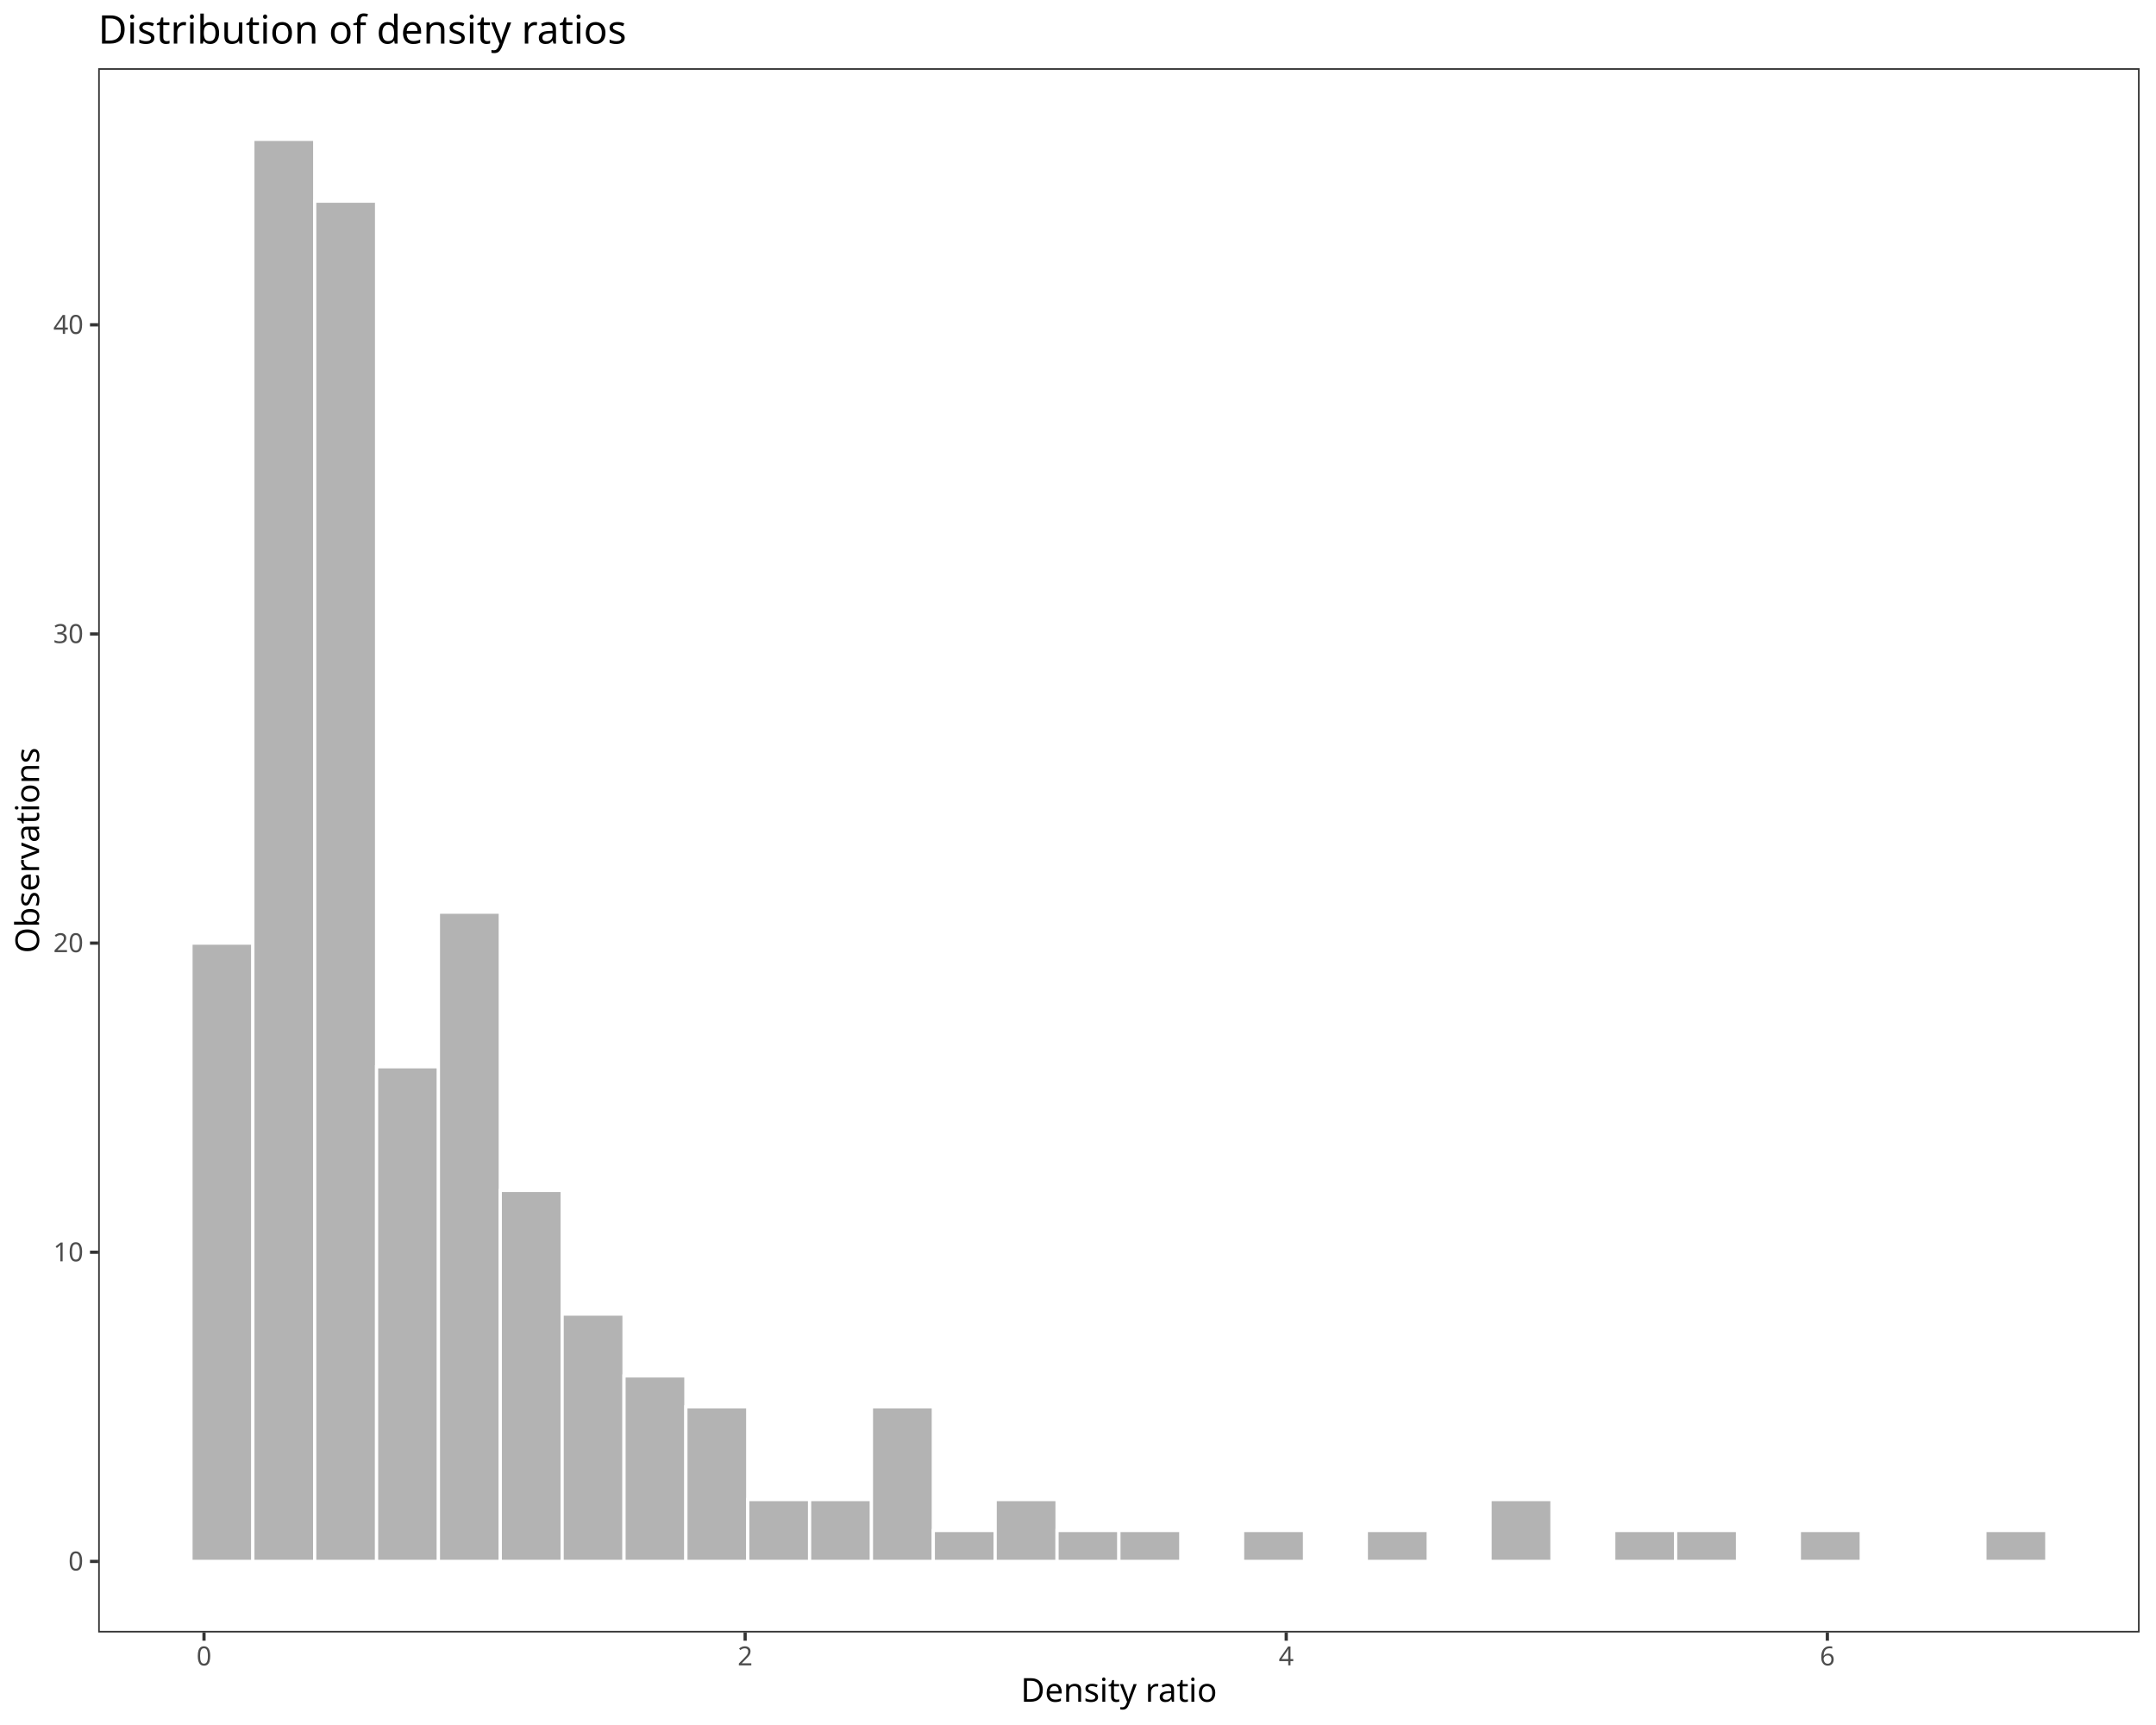
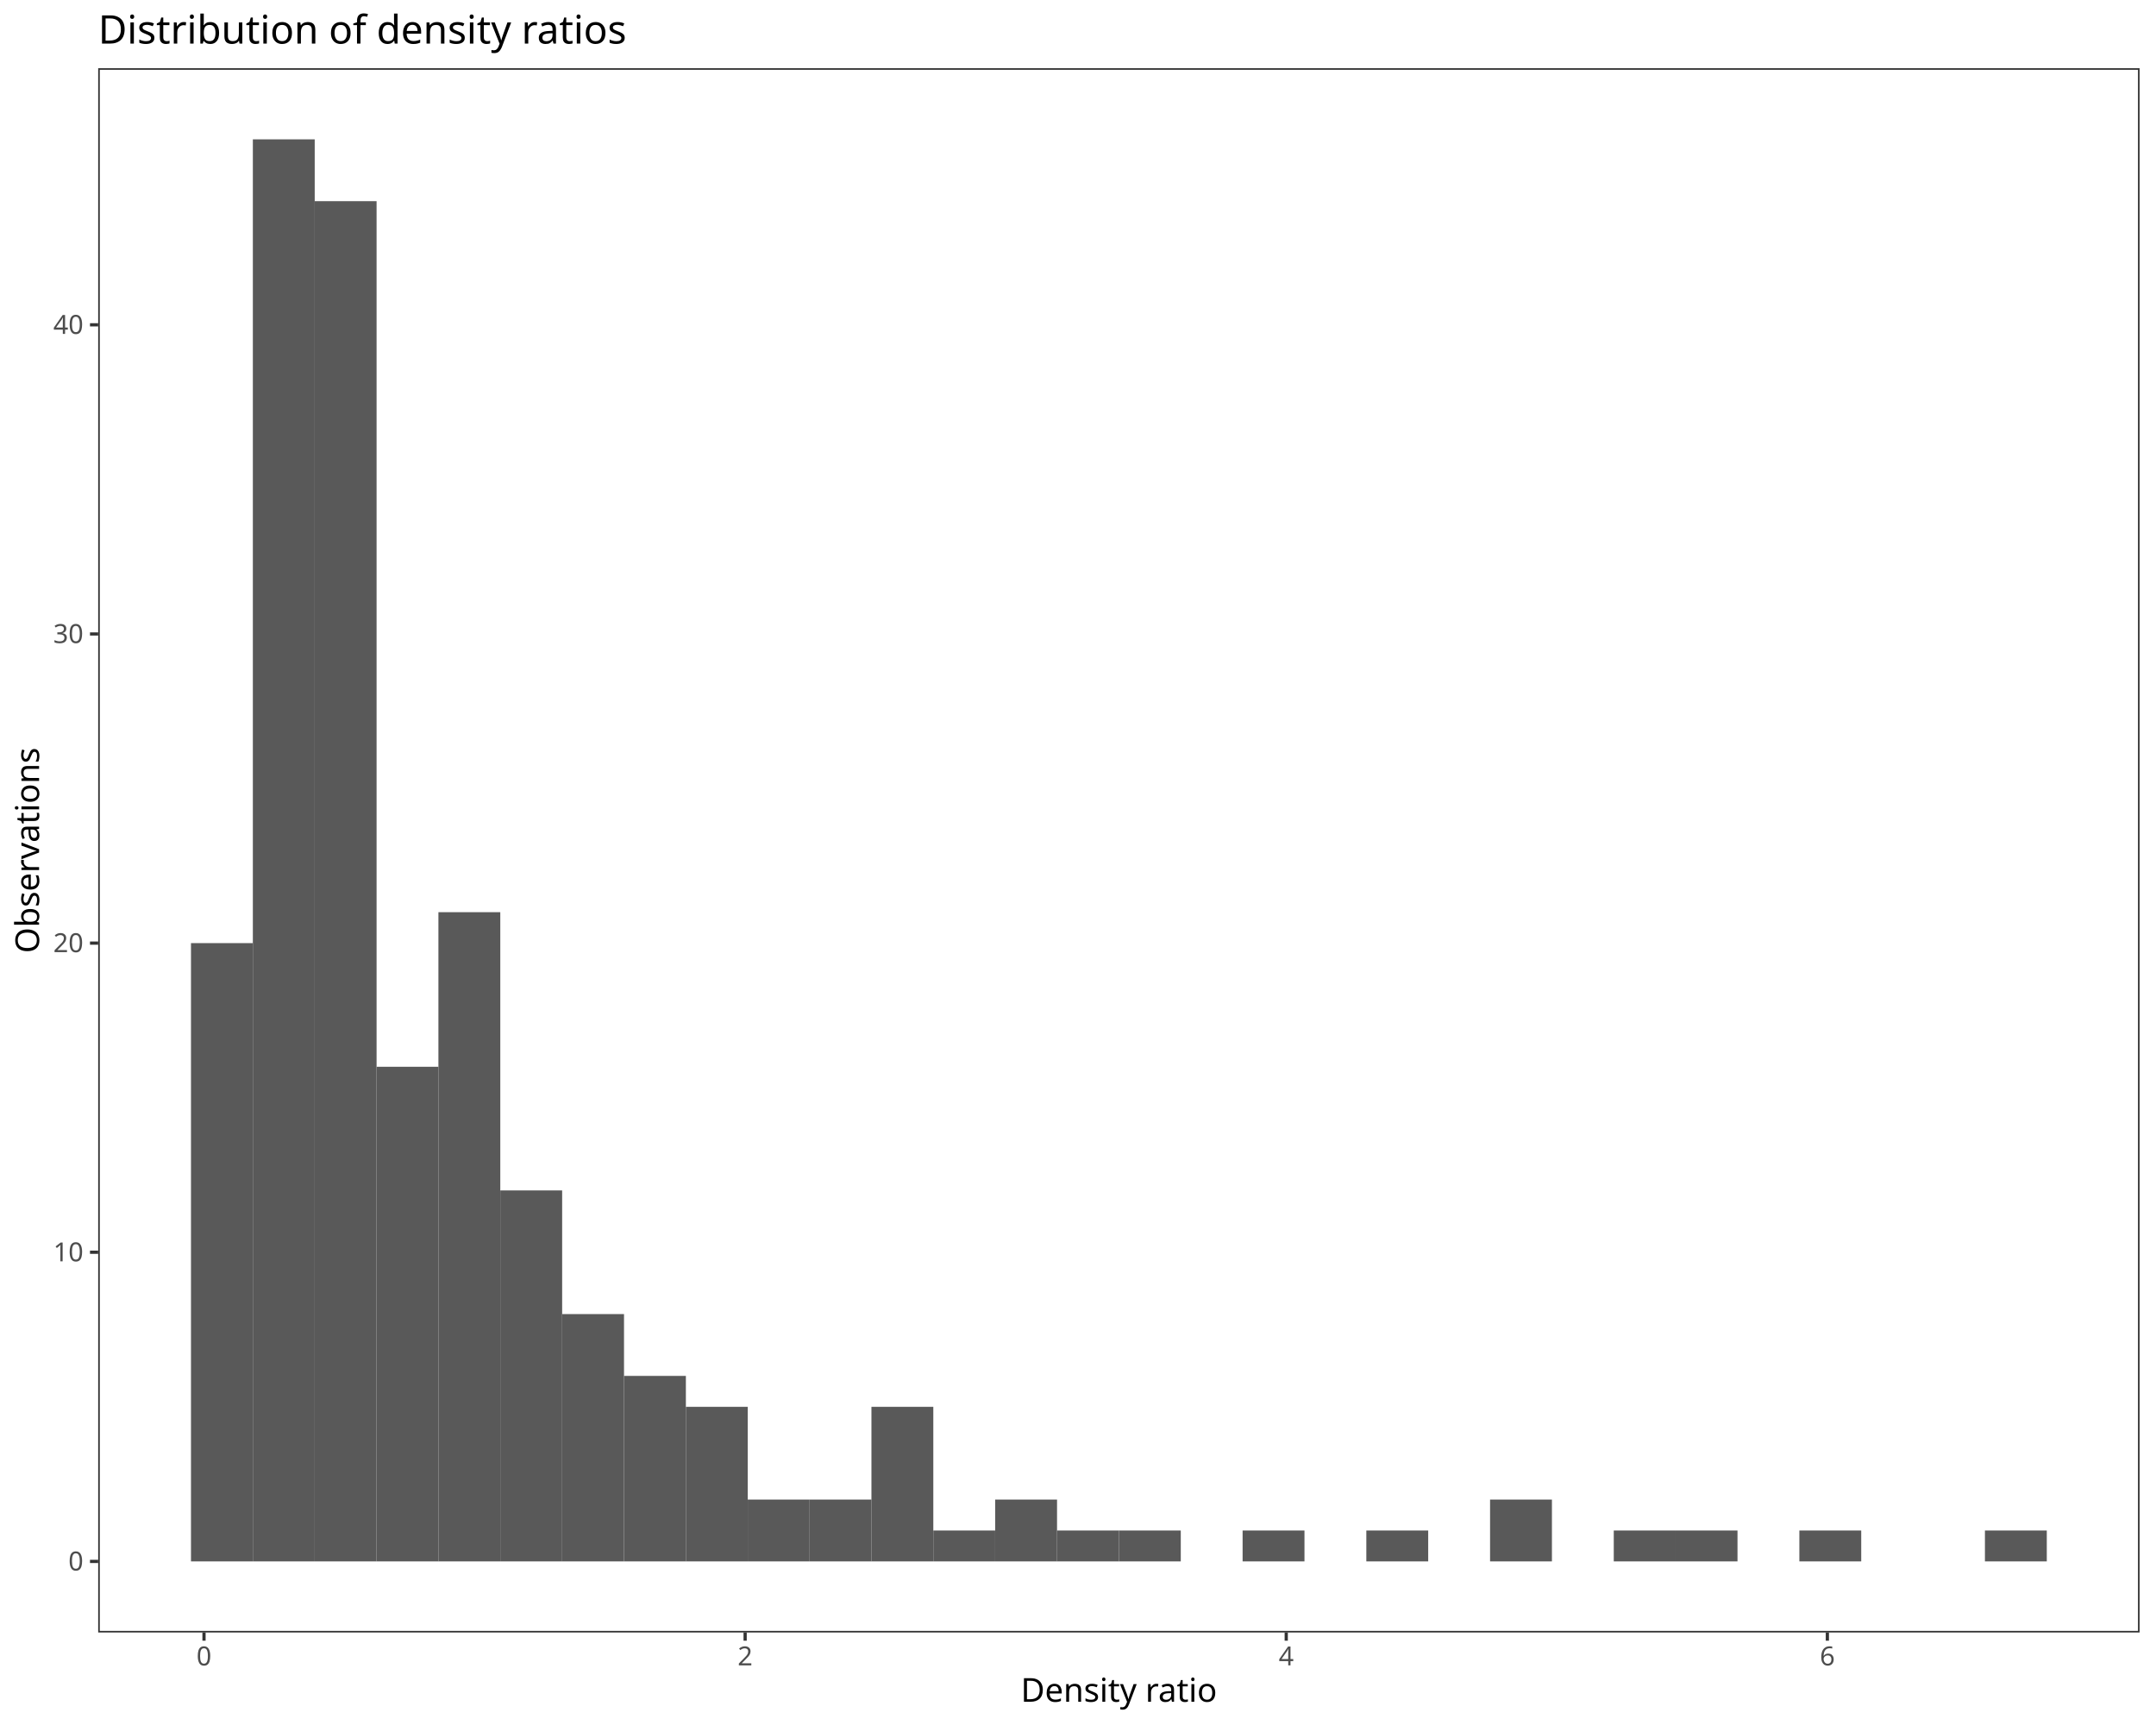
<svg xmlns="http://www.w3.org/2000/svg" class="svglite" data-engine-version="2.0" width="720.00pt" height="576.00pt" viewBox="0 0 720.00 576.00">
  <defs>
    <style type="text/css">
    .svglite line, .svglite polyline, .svglite polygon, .svglite path, .svglite rect, .svglite circle {
      fill: none;
      stroke: #000000;
      stroke-linecap: round;
      stroke-linejoin: round;
      stroke-miterlimit: 10.00;
    }
  </style>
  </defs>
  <rect width="100%" height="100%" style="stroke: none; fill: #FFFFFF;" />
  <defs>
    <clipPath id="cpMC4wMHw3MjAuMDB8MC4wMHw1NzYuMDA=">
      <rect x="0.00" y="0.00" width="720.00" height="576.00" />
    </clipPath>
  </defs>
  <g clip-path="url(#cpMC4wMHw3MjAuMDB8MC4wMHw1NzYuMDA=)">
    <rect x="0.00" y="0.00" width="720.00" height="576.00" style="stroke-width: 1.07; stroke: #FFFFFF; fill: #FFFFFF;" />
  </g>
  <defs>
    <clipPath id="cpMzIuNzl8NzE0LjUyfDIyLjc4fDU0NS4xMQ==">
      <rect x="32.79" y="22.78" width="681.73" height="522.33" />
    </clipPath>
  </defs>
  <g clip-path="url(#cpMzIuNzl8NzE0LjUyfDIyLjc4fDU0NS4xMQ==)">
    <rect x="32.79" y="22.78" width="681.73" height="522.33" style="stroke-width: 1.07; stroke: none; fill: #FFFFFF;" />
-     <rect x="63.78" y="314.92" width="20.66" height="206.45" style="stroke-width: 1.07; stroke: #FFFFFF; stroke-linecap: butt; stroke-linejoin: miter; fill: #B3B3B3;" />
-     <rect x="84.44" y="46.53" width="20.66" height="474.84" style="stroke-width: 1.07; stroke: #FFFFFF; stroke-linecap: butt; stroke-linejoin: miter; fill: #B3B3B3;" />
-     <rect x="105.10" y="67.17" width="20.66" height="454.20" style="stroke-width: 1.07; stroke: #FFFFFF; stroke-linecap: butt; stroke-linejoin: miter; fill: #B3B3B3;" />
-     <rect x="125.76" y="356.21" width="20.66" height="165.16" style="stroke-width: 1.07; stroke: #FFFFFF; stroke-linecap: butt; stroke-linejoin: miter; fill: #B3B3B3;" />
-     <rect x="146.41" y="304.59" width="20.66" height="216.78" style="stroke-width: 1.07; stroke: #FFFFFF; stroke-linecap: butt; stroke-linejoin: miter; fill: #B3B3B3;" />
-     <rect x="167.07" y="397.50" width="20.66" height="123.87" style="stroke-width: 1.07; stroke: #FFFFFF; stroke-linecap: butt; stroke-linejoin: miter; fill: #B3B3B3;" />
-     <rect x="187.73" y="438.79" width="20.66" height="82.58" style="stroke-width: 1.07; stroke: #FFFFFF; stroke-linecap: butt; stroke-linejoin: miter; fill: #B3B3B3;" />
-     <rect x="208.39" y="459.43" width="20.66" height="61.94" style="stroke-width: 1.07; stroke: #FFFFFF; stroke-linecap: butt; stroke-linejoin: miter; fill: #B3B3B3;" />
-     <rect x="229.05" y="469.76" width="20.66" height="51.61" style="stroke-width: 1.07; stroke: #FFFFFF; stroke-linecap: butt; stroke-linejoin: miter; fill: #B3B3B3;" />
-     <rect x="249.71" y="500.72" width="20.66" height="20.65" style="stroke-width: 1.07; stroke: #FFFFFF; stroke-linecap: butt; stroke-linejoin: miter; fill: #B3B3B3;" />
-     <rect x="270.37" y="500.72" width="20.66" height="20.65" style="stroke-width: 1.07; stroke: #FFFFFF; stroke-linecap: butt; stroke-linejoin: miter; fill: #B3B3B3;" />
-     <rect x="291.02" y="469.76" width="20.66" height="51.61" style="stroke-width: 1.07; stroke: #FFFFFF; stroke-linecap: butt; stroke-linejoin: miter; fill: #B3B3B3;" />
-     <rect x="311.68" y="511.05" width="20.66" height="10.32" style="stroke-width: 1.07; stroke: #FFFFFF; stroke-linecap: butt; stroke-linejoin: miter; fill: #B3B3B3;" />
-     <rect x="332.34" y="500.72" width="20.66" height="20.65" style="stroke-width: 1.07; stroke: #FFFFFF; stroke-linecap: butt; stroke-linejoin: miter; fill: #B3B3B3;" />
-     <rect x="353.00" y="511.05" width="20.66" height="10.32" style="stroke-width: 1.07; stroke: #FFFFFF; stroke-linecap: butt; stroke-linejoin: miter; fill: #B3B3B3;" />
-     <rect x="373.66" y="511.05" width="20.66" height="10.32" style="stroke-width: 1.07; stroke: #FFFFFF; stroke-linecap: butt; stroke-linejoin: miter; fill: #B3B3B3;" />
-     <rect x="394.32" y="521.37" width="20.66" height="0.00" style="stroke-width: 1.07; stroke: #FFFFFF; stroke-linecap: butt; stroke-linejoin: miter; fill: #B3B3B3;" />
-     <rect x="414.97" y="511.05" width="20.66" height="10.32" style="stroke-width: 1.07; stroke: #FFFFFF; stroke-linecap: butt; stroke-linejoin: miter; fill: #B3B3B3;" />
-     <rect x="435.63" y="521.37" width="20.66" height="0.00" style="stroke-width: 1.07; stroke: #FFFFFF; stroke-linecap: butt; stroke-linejoin: miter; fill: #B3B3B3;" />
-     <rect x="456.29" y="511.05" width="20.66" height="10.32" style="stroke-width: 1.07; stroke: #FFFFFF; stroke-linecap: butt; stroke-linejoin: miter; fill: #B3B3B3;" />
-     <rect x="476.95" y="521.37" width="20.66" height="0.00" style="stroke-width: 1.07; stroke: #FFFFFF; stroke-linecap: butt; stroke-linejoin: miter; fill: #B3B3B3;" />
-     <rect x="497.61" y="500.72" width="20.66" height="20.65" style="stroke-width: 1.07; stroke: #FFFFFF; stroke-linecap: butt; stroke-linejoin: miter; fill: #B3B3B3;" />
-     <rect x="518.27" y="521.37" width="20.66" height="0.00" style="stroke-width: 1.07; stroke: #FFFFFF; stroke-linecap: butt; stroke-linejoin: miter; fill: #B3B3B3;" />
-     <rect x="538.92" y="511.05" width="20.66" height="10.32" style="stroke-width: 1.07; stroke: #FFFFFF; stroke-linecap: butt; stroke-linejoin: miter; fill: #B3B3B3;" />
-     <rect x="559.58" y="511.05" width="20.66" height="10.32" style="stroke-width: 1.07; stroke: #FFFFFF; stroke-linecap: butt; stroke-linejoin: miter; fill: #B3B3B3;" />
-     <rect x="580.24" y="521.37" width="20.66" height="0.00" style="stroke-width: 1.07; stroke: #FFFFFF; stroke-linecap: butt; stroke-linejoin: miter; fill: #B3B3B3;" />
-     <rect x="600.90" y="511.05" width="20.66" height="10.32" style="stroke-width: 1.07; stroke: #FFFFFF; stroke-linecap: butt; stroke-linejoin: miter; fill: #B3B3B3;" />
-     <rect x="621.56" y="521.37" width="20.66" height="0.00" style="stroke-width: 1.07; stroke: #FFFFFF; stroke-linecap: butt; stroke-linejoin: miter; fill: #B3B3B3;" />
-     <rect x="642.22" y="521.37" width="20.66" height="0.00" style="stroke-width: 1.07; stroke: #FFFFFF; stroke-linecap: butt; stroke-linejoin: miter; fill: #B3B3B3;" />
-     <rect x="662.87" y="511.05" width="20.66" height="10.32" style="stroke-width: 1.07; stroke: #FFFFFF; stroke-linecap: butt; stroke-linejoin: miter; fill: #B3B3B3;" />
+     <rect x="63.78" y="314.92" width="20.66" height="206.45" style="stroke-width: 1.07; stroke: none; stroke-linecap: butt; stroke-linejoin: miter; fill: #595959;" />
+     <rect x="84.44" y="46.53" width="20.66" height="474.84" style="stroke-width: 1.07; stroke: none; stroke-linecap: butt; stroke-linejoin: miter; fill: #595959;" />
+     <rect x="105.10" y="67.17" width="20.66" height="454.20" style="stroke-width: 1.07; stroke: none; stroke-linecap: butt; stroke-linejoin: miter; fill: #595959;" />
+     <rect x="125.76" y="356.21" width="20.66" height="165.16" style="stroke-width: 1.07; stroke: none; stroke-linecap: butt; stroke-linejoin: miter; fill: #595959;" />
+     <rect x="146.41" y="304.59" width="20.66" height="216.78" style="stroke-width: 1.07; stroke: none; stroke-linecap: butt; stroke-linejoin: miter; fill: #595959;" />
+     <rect x="167.07" y="397.50" width="20.66" height="123.87" style="stroke-width: 1.07; stroke: none; stroke-linecap: butt; stroke-linejoin: miter; fill: #595959;" />
+     <rect x="187.73" y="438.79" width="20.66" height="82.58" style="stroke-width: 1.07; stroke: none; stroke-linecap: butt; stroke-linejoin: miter; fill: #595959;" />
+     <rect x="208.39" y="459.43" width="20.66" height="61.94" style="stroke-width: 1.07; stroke: none; stroke-linecap: butt; stroke-linejoin: miter; fill: #595959;" />
+     <rect x="229.05" y="469.76" width="20.66" height="51.61" style="stroke-width: 1.07; stroke: none; stroke-linecap: butt; stroke-linejoin: miter; fill: #595959;" />
+     <rect x="249.71" y="500.72" width="20.66" height="20.65" style="stroke-width: 1.07; stroke: none; stroke-linecap: butt; stroke-linejoin: miter; fill: #595959;" />
+     <rect x="270.37" y="500.72" width="20.66" height="20.65" style="stroke-width: 1.07; stroke: none; stroke-linecap: butt; stroke-linejoin: miter; fill: #595959;" />
+     <rect x="291.02" y="469.76" width="20.66" height="51.61" style="stroke-width: 1.07; stroke: none; stroke-linecap: butt; stroke-linejoin: miter; fill: #595959;" />
+     <rect x="311.68" y="511.05" width="20.66" height="10.32" style="stroke-width: 1.07; stroke: none; stroke-linecap: butt; stroke-linejoin: miter; fill: #595959;" />
+     <rect x="332.34" y="500.72" width="20.66" height="20.65" style="stroke-width: 1.07; stroke: none; stroke-linecap: butt; stroke-linejoin: miter; fill: #595959;" />
+     <rect x="353.00" y="511.05" width="20.66" height="10.32" style="stroke-width: 1.07; stroke: none; stroke-linecap: butt; stroke-linejoin: miter; fill: #595959;" />
+     <rect x="373.66" y="511.05" width="20.66" height="10.32" style="stroke-width: 1.07; stroke: none; stroke-linecap: butt; stroke-linejoin: miter; fill: #595959;" />
+     <rect x="394.32" y="521.37" width="20.66" height="0.00" style="stroke-width: 1.07; stroke: none; stroke-linecap: butt; stroke-linejoin: miter; fill: #595959;" />
+     <rect x="414.97" y="511.05" width="20.66" height="10.32" style="stroke-width: 1.07; stroke: none; stroke-linecap: butt; stroke-linejoin: miter; fill: #595959;" />
+     <rect x="435.63" y="521.37" width="20.66" height="0.00" style="stroke-width: 1.07; stroke: none; stroke-linecap: butt; stroke-linejoin: miter; fill: #595959;" />
+     <rect x="456.29" y="511.05" width="20.66" height="10.32" style="stroke-width: 1.07; stroke: none; stroke-linecap: butt; stroke-linejoin: miter; fill: #595959;" />
+     <rect x="476.95" y="521.37" width="20.66" height="0.00" style="stroke-width: 1.07; stroke: none; stroke-linecap: butt; stroke-linejoin: miter; fill: #595959;" />
+     <rect x="497.61" y="500.72" width="20.66" height="20.65" style="stroke-width: 1.07; stroke: none; stroke-linecap: butt; stroke-linejoin: miter; fill: #595959;" />
+     <rect x="518.27" y="521.37" width="20.66" height="0.00" style="stroke-width: 1.07; stroke: none; stroke-linecap: butt; stroke-linejoin: miter; fill: #595959;" />
+     <rect x="538.92" y="511.05" width="20.66" height="10.32" style="stroke-width: 1.07; stroke: none; stroke-linecap: butt; stroke-linejoin: miter; fill: #595959;" />
+     <rect x="559.58" y="511.05" width="20.66" height="10.32" style="stroke-width: 1.07; stroke: none; stroke-linecap: butt; stroke-linejoin: miter; fill: #595959;" />
+     <rect x="580.24" y="521.37" width="20.66" height="0.00" style="stroke-width: 1.07; stroke: none; stroke-linecap: butt; stroke-linejoin: miter; fill: #595959;" />
+     <rect x="600.90" y="511.05" width="20.66" height="10.32" style="stroke-width: 1.07; stroke: none; stroke-linecap: butt; stroke-linejoin: miter; fill: #595959;" />
+     <rect x="621.56" y="521.37" width="20.66" height="0.00" style="stroke-width: 1.07; stroke: none; stroke-linecap: butt; stroke-linejoin: miter; fill: #595959;" />
+     <rect x="642.22" y="521.37" width="20.66" height="0.00" style="stroke-width: 1.07; stroke: none; stroke-linecap: butt; stroke-linejoin: miter; fill: #595959;" />
+     <rect x="662.87" y="511.05" width="20.66" height="10.32" style="stroke-width: 1.07; stroke: none; stroke-linecap: butt; stroke-linejoin: miter; fill: #595959;" />
    <rect x="32.79" y="22.78" width="681.73" height="522.33" style="stroke-width: 1.07; stroke: #333333;" />
  </g>
  <g clip-path="url(#cpMC4wMHw3MjAuMDB8MC4wMHw1NzYuMDA=)">
    <text x="27.86" y="524.40" text-anchor="end" style="font-size: 8.80px; fill: #4D4D4D; font-family: sans;" textLength="4.89px" lengthAdjust="spacingAndGlyphs">0</text>
    <text x="27.86" y="421.17" text-anchor="end" style="font-size: 8.80px; fill: #4D4D4D; font-family: sans;" textLength="9.79px" lengthAdjust="spacingAndGlyphs">10</text>
    <text x="27.86" y="317.94" text-anchor="end" style="font-size: 8.80px; fill: #4D4D4D; font-family: sans;" textLength="9.79px" lengthAdjust="spacingAndGlyphs">20</text>
    <text x="27.86" y="214.72" text-anchor="end" style="font-size: 8.80px; fill: #4D4D4D; font-family: sans;" textLength="9.79px" lengthAdjust="spacingAndGlyphs">30</text>
    <text x="27.86" y="111.49" text-anchor="end" style="font-size: 8.80px; fill: #4D4D4D; font-family: sans;" textLength="9.79px" lengthAdjust="spacingAndGlyphs">40</text>
    <polyline points="30.05,521.37 32.79,521.37 " style="stroke-width: 1.07; stroke: #333333; stroke-linecap: butt;" />
    <polyline points="30.05,418.14 32.79,418.14 " style="stroke-width: 1.07; stroke: #333333; stroke-linecap: butt;" />
    <polyline points="30.05,314.92 32.79,314.92 " style="stroke-width: 1.07; stroke: #333333; stroke-linecap: butt;" />
    <polyline points="30.05,211.69 32.79,211.69 " style="stroke-width: 1.07; stroke: #333333; stroke-linecap: butt;" />
    <polyline points="30.05,108.46 32.79,108.46 " style="stroke-width: 1.07; stroke: #333333; stroke-linecap: butt;" />
    <polyline points="68.13,547.85 68.13,545.11 " style="stroke-width: 1.07; stroke: #333333; stroke-linecap: butt;" />
    <polyline points="248.84,547.85 248.84,545.11 " style="stroke-width: 1.07; stroke: #333333; stroke-linecap: butt;" />
    <polyline points="429.54,547.85 429.54,545.11 " style="stroke-width: 1.07; stroke: #333333; stroke-linecap: butt;" />
    <polyline points="610.25,547.85 610.25,545.11 " style="stroke-width: 1.07; stroke: #333333; stroke-linecap: butt;" />
    <text x="68.13" y="556.10" text-anchor="middle" style="font-size: 8.80px; fill: #4D4D4D; font-family: sans;" textLength="4.89px" lengthAdjust="spacingAndGlyphs">0</text>
    <text x="248.84" y="556.10" text-anchor="middle" style="font-size: 8.80px; fill: #4D4D4D; font-family: sans;" textLength="4.89px" lengthAdjust="spacingAndGlyphs">2</text>
    <text x="429.54" y="556.10" text-anchor="middle" style="font-size: 8.80px; fill: #4D4D4D; font-family: sans;" textLength="4.89px" lengthAdjust="spacingAndGlyphs">4</text>
    <text x="610.25" y="556.10" text-anchor="middle" style="font-size: 8.80px; fill: #4D4D4D; font-family: sans;" textLength="4.89px" lengthAdjust="spacingAndGlyphs">6</text>
    <text x="373.66" y="568.24" text-anchor="middle" style="font-size: 11.00px; font-family: sans;" textLength="61.14px" lengthAdjust="spacingAndGlyphs">Density ratio</text>
    <text transform="translate(13.05,283.95) rotate(-90)" text-anchor="middle" style="font-size: 11.00px; font-family: sans;" textLength="64.83px" lengthAdjust="spacingAndGlyphs">Observations</text>
    <text x="32.79" y="14.56" style="font-size: 13.20px; font-family: sans;" textLength="162.15px" lengthAdjust="spacingAndGlyphs">Distribution of density ratios</text>
  </g>
</svg>
